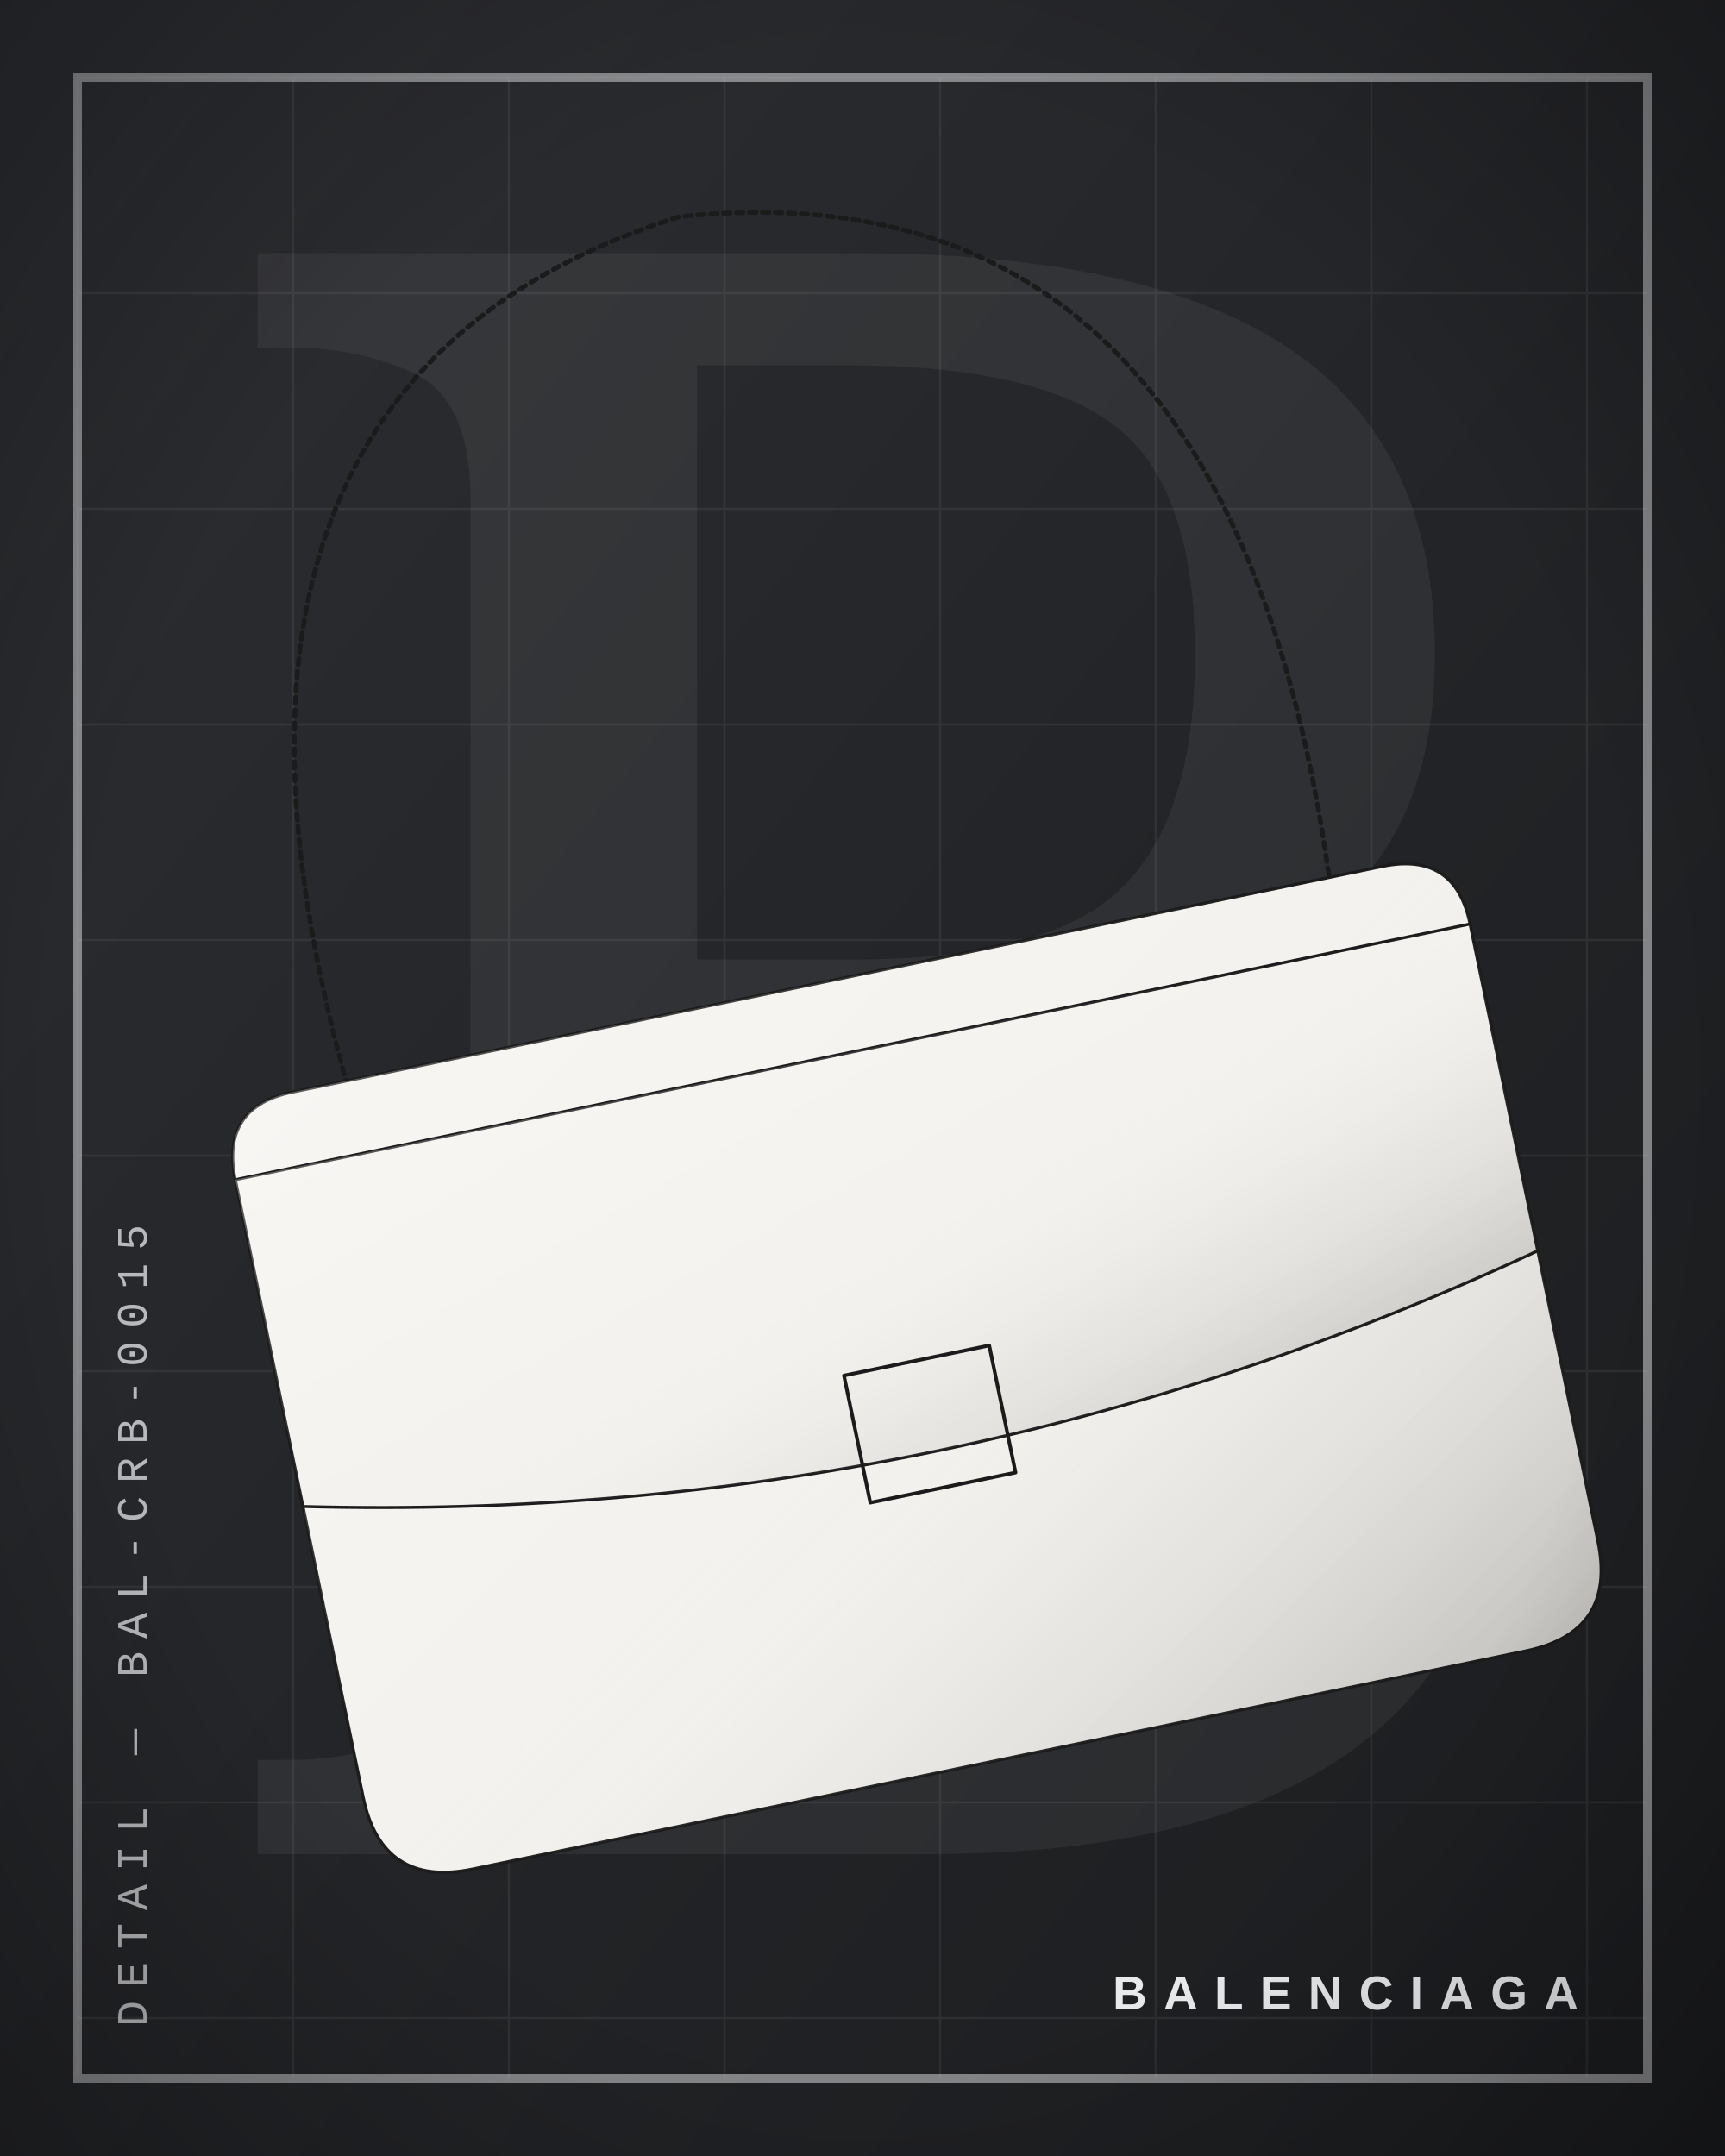
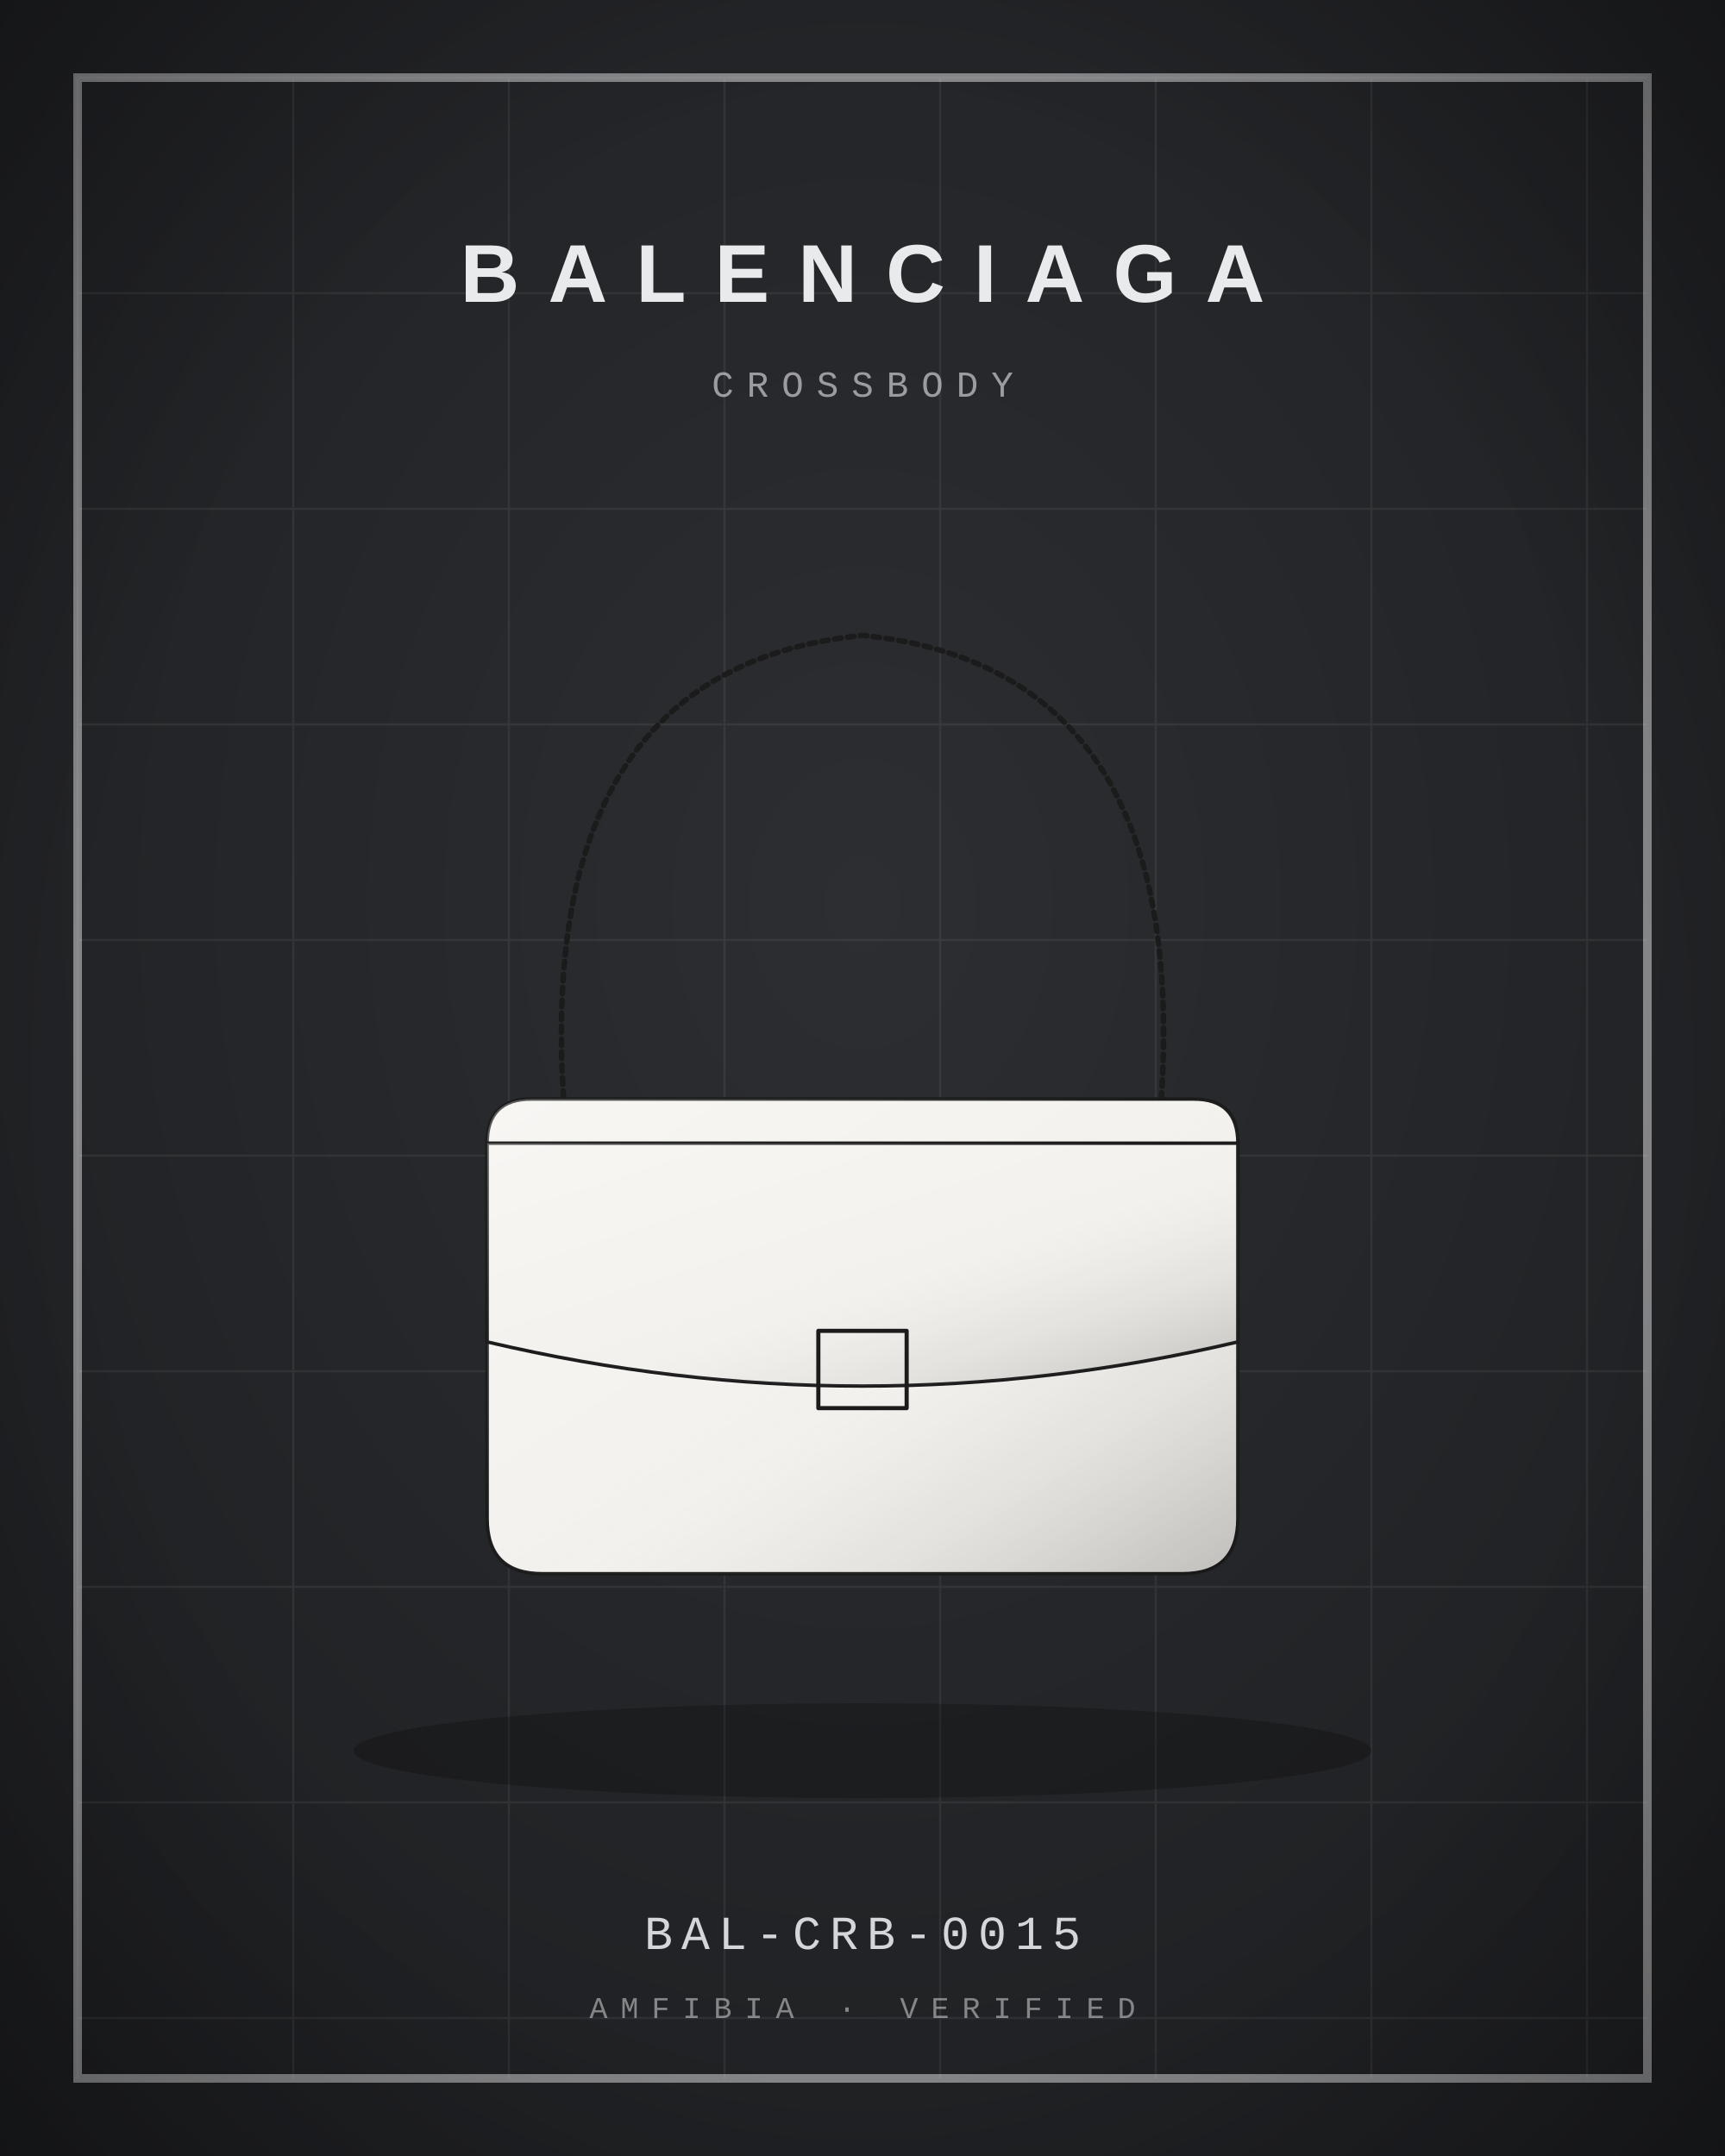
<svg xmlns="http://www.w3.org/2000/svg" viewBox="0 0 400 500" width="800" height="1000">
  <defs>
    <radialGradient id="bg" cx="50%" cy="42%" r="80%">
      <stop offset="0" stop-color="#2C2E32" />
      <stop offset="1" stop-color="#1B1C1E" />
    </radialGradient>
    <linearGradient id="bgd" x1="0" y1="0" x2="1" y2="1">
      <stop offset="0" stop-color="#2C2E32" />
      <stop offset="1" stop-color="#1B1C1E" />
    </linearGradient>
    <linearGradient id="sheen" x1="0" y1="0" x2="1" y2="1">
      <stop offset="0" stop-color="#fff" stop-opacity=".30" />
      <stop offset=".45" stop-color="#fff" stop-opacity="0" />
      <stop offset="1" stop-color="#000" stop-opacity=".22" />
    </linearGradient>
    <linearGradient id="multi" x1="0" y1="0" x2="1" y2="1">
      <stop offset="0" stop-color="#B3122E" />
      <stop offset=".35" stop-color="#C9A227" />
      <stop offset=".7" stop-color="#2F5D46" />
      <stop offset="1" stop-color="#3557A0" />
    </linearGradient>
    <radialGradient id="vig" cx="50%" cy="50%" r="75%">
      <stop offset=".6" stop-color="#000" stop-opacity="0" />
      <stop offset="1" stop-color="#000" stop-opacity=".35" />
    </radialGradient>
  </defs>
-   <rect width="400" height="500" fill="url(#bgd)" />
-   <text x="210" y="430" text-anchor="middle" font-family="Georgia, serif" font-size="520" fill="#E9EAEC" opacity="0.06">B</text>
+   <rect width="400" height="500" fill="url(#bg)" />
  <path d="M18 18 L18 482 M68 18 L68 482 M118 18 L118 482 M168 18 L168 482 M218 18 L218 482 M268 18 L268 482 M318 18 L318 482 M368 18 L368 482 M18 18 L382 18 M18 68 L382 68 M18 118 L382 118 M18 168 L382 168 M18 218 L382 218 M18 268 L382 268 M18 318 L382 318 M18 368 L382 368 M18 418 L382 418 M18 468 L382 468 " stroke="#E9EAEC" stroke-width="0.5" opacity="0.07" />
  <rect x="18" y="18" width="364" height="464" fill="none" stroke="#E9EAEC" stroke-width="2" opacity="0.5" />
-   <g transform="rotate(-11.7 200 250) translate(-16 20) scale(2.15)">
-     <path d="M46 98 Q40 18 100 12 Q160 18 154 98" fill="none" stroke="#1B1B1B" stroke-width="2.24" stroke-dasharray="3 3" stroke-linejoin="round" stroke-linecap="round" vector-effect="non-scaling-stroke" />
-     <path d="M40 96 L160 96 Q168 96 168 104 L168 172 Q168 182 158 182 L42 182 Q32 182 32 172 L32 104 Q32 96 40 96 Z" fill="#F4F2EE" stroke="#1B1B1B" stroke-width="1.4" stroke-linejoin="round" stroke-linecap="round" vector-effect="non-scaling-stroke" />
+   <ellipse cx="200" cy="406" rx="118" ry="11" fill="#000" opacity="0.22" />
+   <g transform="translate(72 132) scale(1.28)">
+     <path d="M46 98 Q40 18 100 12 Q160 18 154 98" fill="none" stroke="#1B1B1B" stroke-width="2.56" stroke-dasharray="3 3" stroke-linejoin="round" stroke-linecap="round" vector-effect="non-scaling-stroke" />
+     <path d="M40 96 L160 96 Q168 96 168 104 L168 172 Q168 182 158 182 L42 182 Q32 182 32 172 L32 104 Q32 96 40 96 Z" fill="#F4F2EE" stroke="#1B1B1B" stroke-width="1.6" stroke-linejoin="round" stroke-linecap="round" vector-effect="non-scaling-stroke" />
    <path d="M40 96 L160 96 Q168 96 168 104 L168 172 Q168 182 158 182 L42 182 Q32 182 32 172 L32 104 Q32 96 40 96 Z" fill="url(#sheen)" stroke="none" />
-     <path d="M32 104 L168 104 L168 140 Q100 156 32 140 Z" fill="#F4F2EE" stroke="#1B1B1B" stroke-width="1.4" stroke-linejoin="round" stroke-linecap="round" vector-effect="non-scaling-stroke" />
+     <path d="M32 104 L168 104 L168 140 Q100 156 32 140 Z" fill="#F4F2EE" stroke="#1B1B1B" stroke-width="1.6" stroke-linejoin="round" stroke-linecap="round" vector-effect="non-scaling-stroke" />
    <path d="M32 104 L168 104 L168 140 Q100 156 32 140 Z" fill="url(#sheen)" stroke="none" />
-     <path d="M92 138 L108 138 L108 152 L92 152 Z" fill="none" stroke="#1B1B1B" stroke-width="1.68" stroke-linejoin="round" stroke-linecap="round" vector-effect="non-scaling-stroke" />
-   </g>
-   <g transform="translate(34 470) rotate(-90)">
-     <text x="0" y="0" text-anchor="start" font-family="'Courier New', Courier, monospace" font-size="10" letter-spacing="3" fill="#E9EAEC" opacity="0.75">DETAIL — BAL-CRB-0015</text>
+     <path d="M92 138 L108 138 L108 152 L92 152 Z" fill="none" stroke="#1B1B1B" stroke-width="1.92" stroke-linejoin="round" stroke-linecap="round" vector-effect="non-scaling-stroke" />
  </g>
  <g>
-     <text x="366" y="466" text-anchor="end" font-size="11" fill="#E9EAEC" font-family="Arial, Helvetica, sans-serif" font-weight="700" letter-spacing="3.85">BALENCIAGA</text>
+     <text x="200" y="70" text-anchor="middle" font-size="19" fill="#E9EAEC" font-family="Arial, Helvetica, sans-serif" font-weight="700" letter-spacing="6.65">BALENCIAGA</text>
  </g>
+   <text x="200" y="92" text-anchor="middle" font-family="'Courier New', Courier, monospace" font-size="8.5" letter-spacing="3" fill="#E9EAEC" opacity="0.6">CROSSBODY</text>
+   <text x="200" y="452" text-anchor="middle" font-family="'Courier New', Courier, monospace" font-size="11" letter-spacing="2" fill="#E9EAEC" opacity="0.9">BAL-CRB-0015</text>
+   <text x="200" y="468" text-anchor="middle" font-family="'Courier New', Courier, monospace" font-size="7" letter-spacing="3" fill="#E9EAEC" opacity="0.5">AMFIBIA · VERIFIED</text>
  <rect width="400" height="500" fill="url(#vig)" />
</svg>
